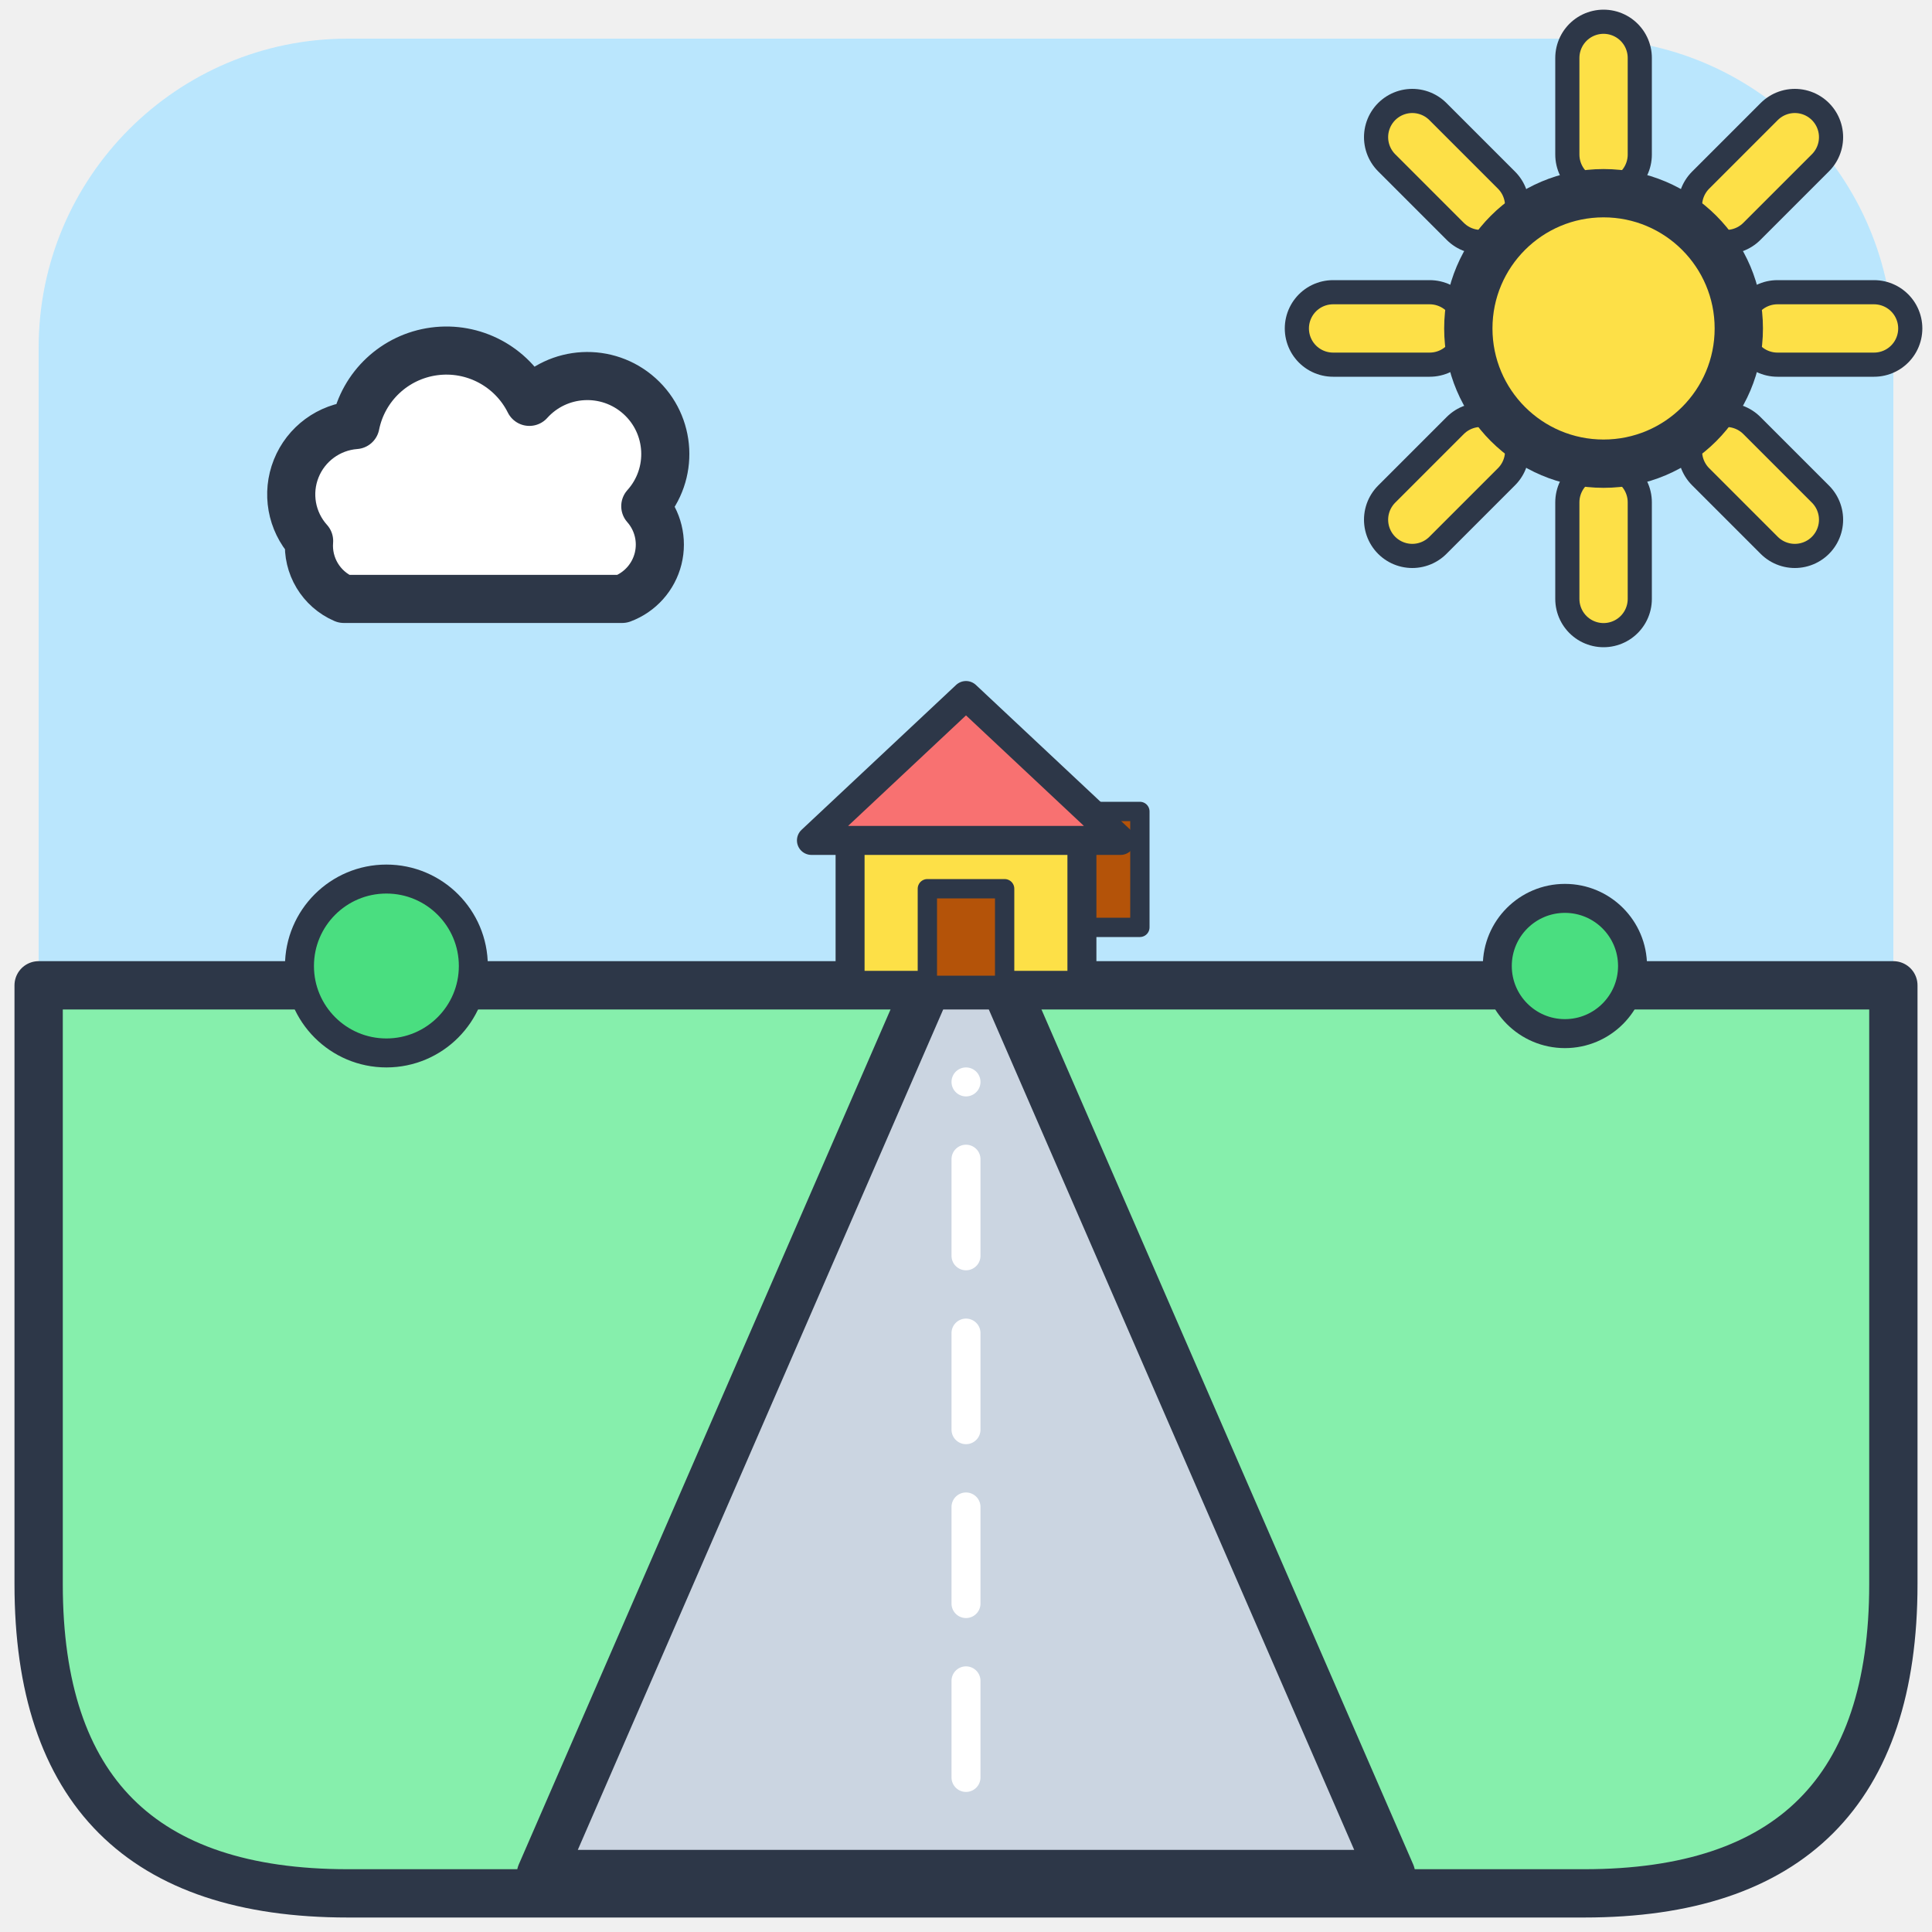
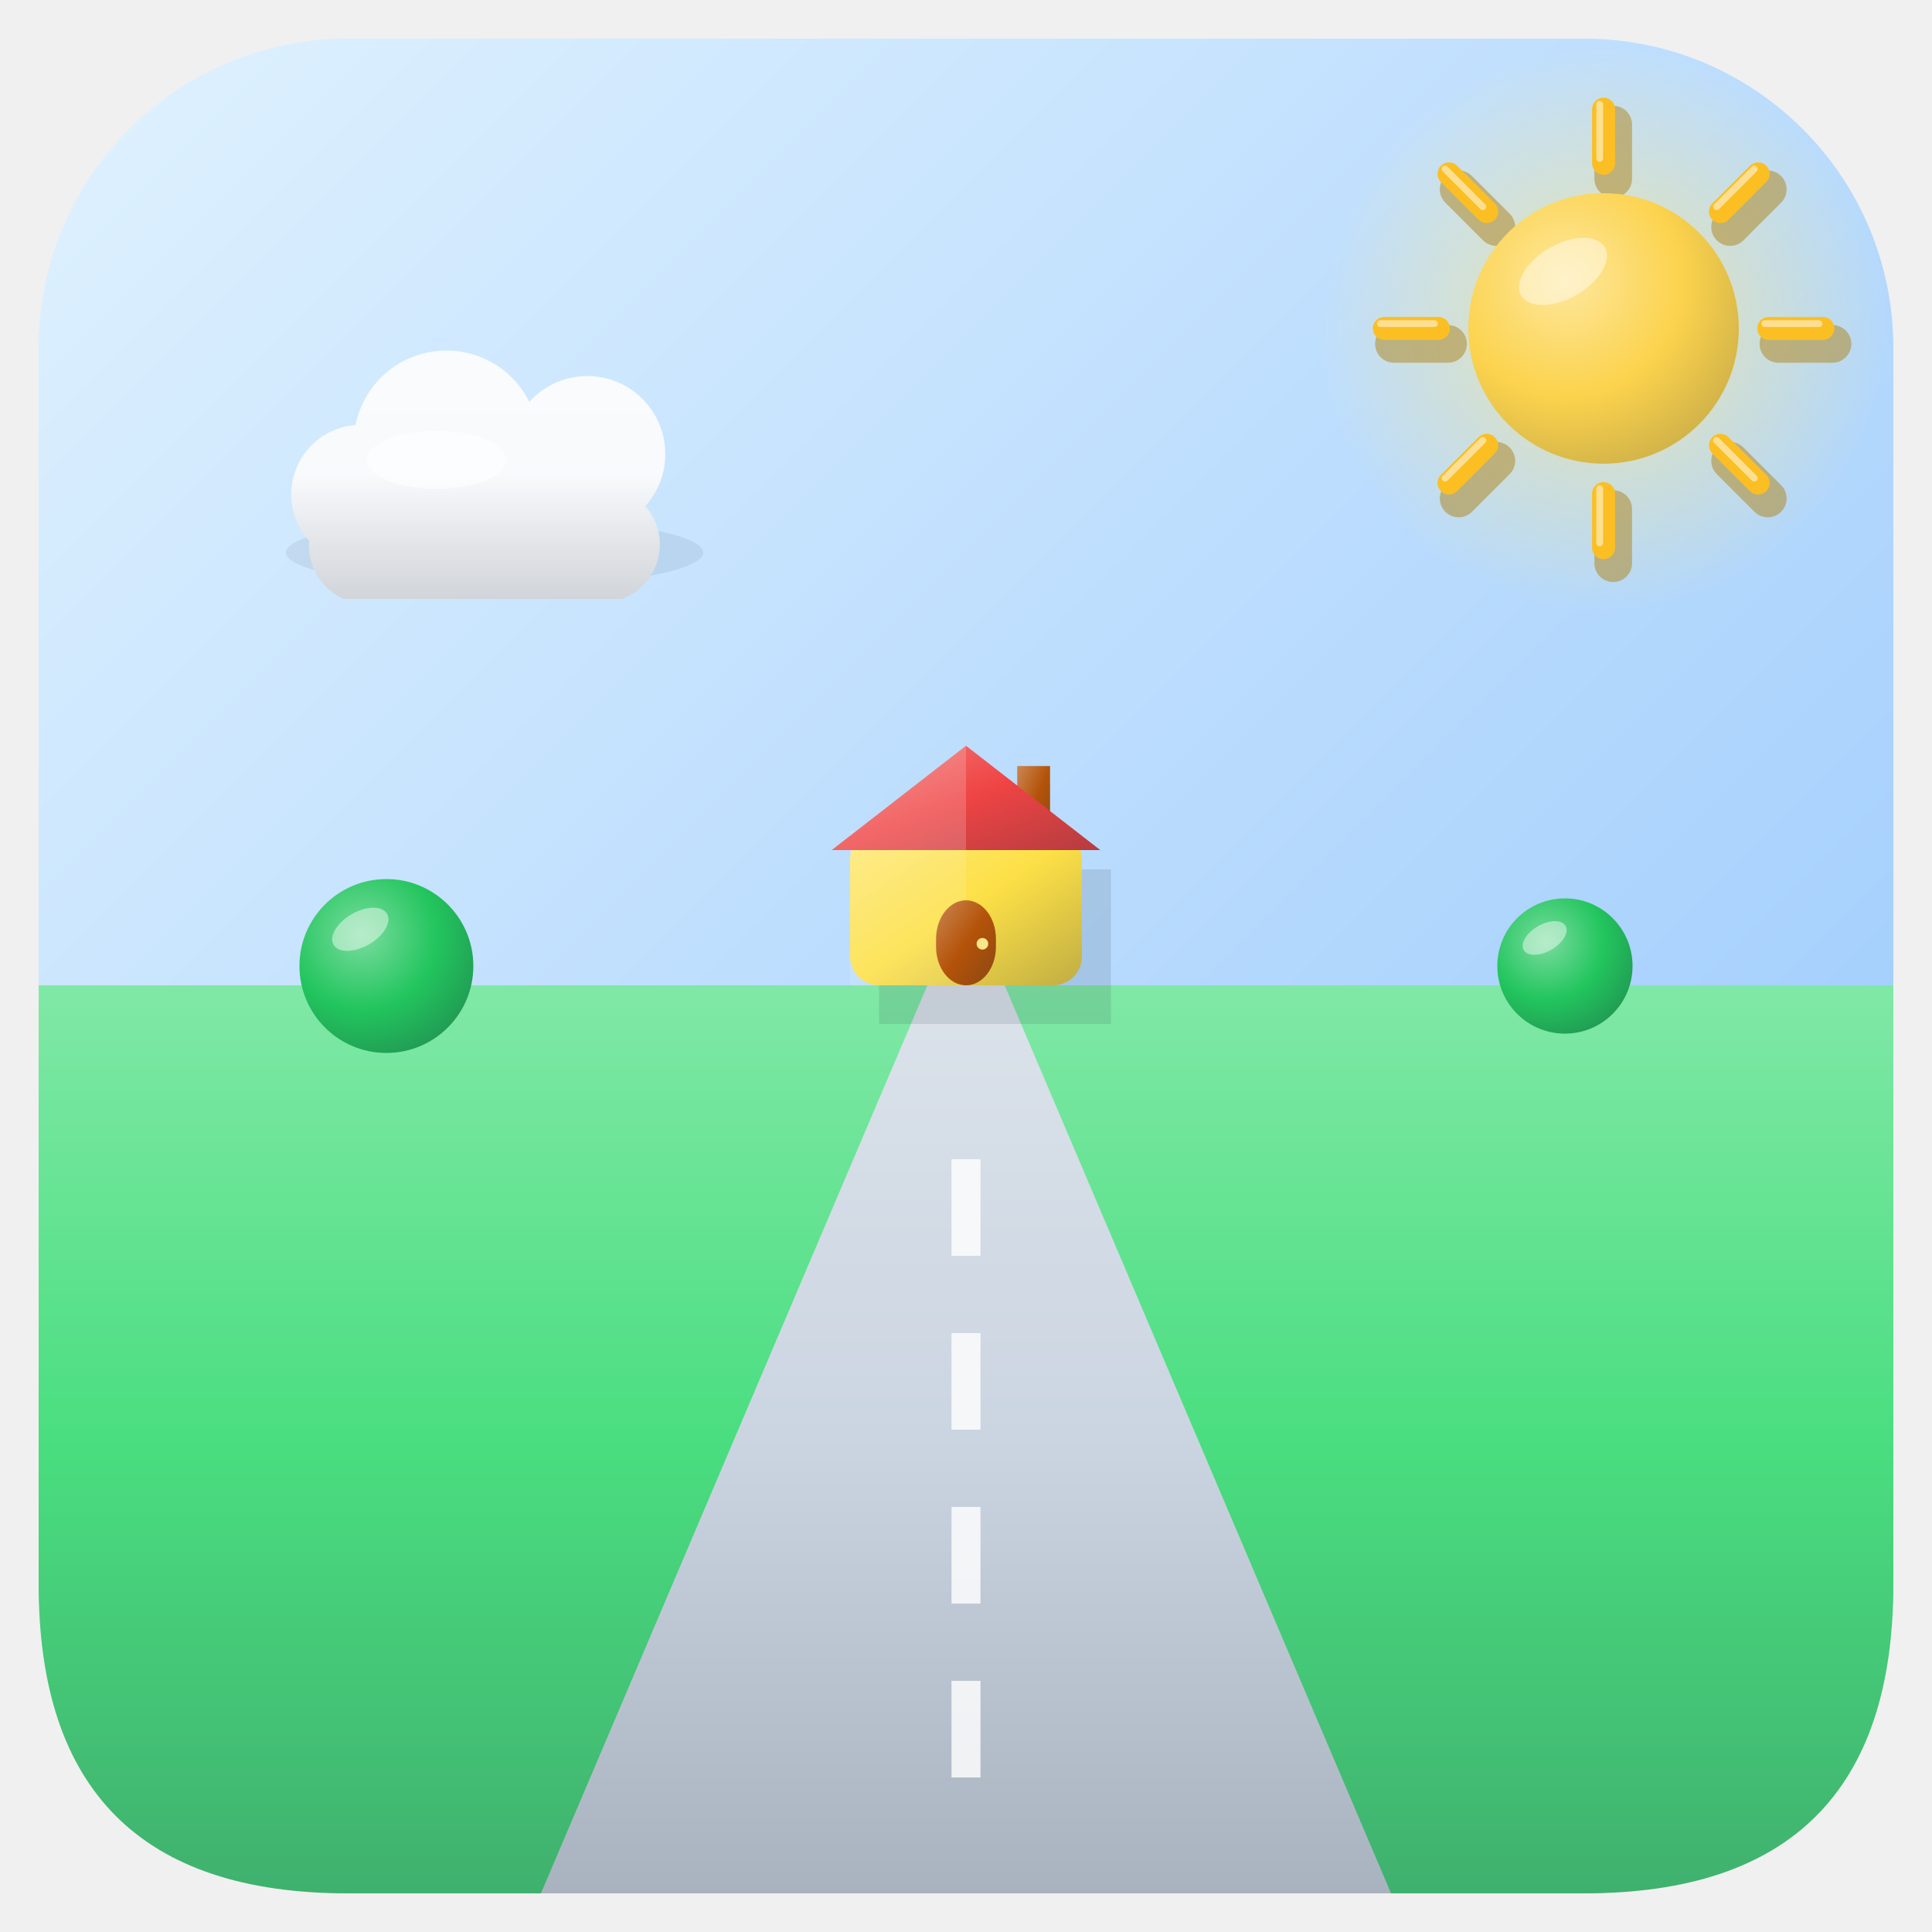
<svg xmlns="http://www.w3.org/2000/svg" viewBox="0 0 200 200" role="img" aria-label="רחוק">
-   <rect x="4" y="4" width="192" height="192" rx="32" fill="#BAE6FD" />
-   <g stroke="#2D3748" stroke-width="5" stroke-linejoin="round" stroke-linecap="round">
-     <path d="M4 102 H196 V164 Q196 196 164 196 H36 Q4 196 4 164Z" fill="#86EFAC" />
-     <path d="M184 34 L194 34" fill="none" stroke-width="10" />
-     <path d="M184 34 L194 34" fill="none" stroke="#FDE047" stroke-width="5" />
-     <path d="M178.7 46.7 L185.8 53.8" fill="none" stroke-width="10" />
-     <path d="M178.7 46.7 L185.8 53.8" fill="none" stroke="#FDE047" stroke-width="5" />
-     <path d="M166 52 L166 62" fill="none" stroke-width="10" />
-     <path d="M166 52 L166 62" fill="none" stroke="#FDE047" stroke-width="5" />
-     <path d="M153.3 46.7 L146.2 53.8" fill="none" stroke-width="10" />
-     <path d="M153.3 46.7 L146.2 53.8" fill="none" stroke="#FDE047" stroke-width="5" />
-     <path d="M148 34 L138 34" fill="none" stroke-width="10" />
-     <path d="M148 34 L138 34" fill="none" stroke="#FDE047" stroke-width="5" />
-     <path d="M153.3 21.3 L146.2 14.2" fill="none" stroke-width="10" />
-     <path d="M153.3 21.3 L146.2 14.2" fill="none" stroke="#FDE047" stroke-width="5" />
-     <path d="M166 16 L166 6" fill="none" stroke-width="10" />
-     <path d="M166 16 L166 6" fill="none" stroke="#FDE047" stroke-width="5" />
-     <path d="M178.7 21.3 L185.8 14.2" fill="none" stroke-width="10" />
-     <path d="M178.7 21.3 L185.8 14.2" fill="none" stroke="#FDE047" stroke-width="5" />
-     <circle cx="166" cy="34" r="14" fill="#FDE047" />
-     <path transform="translate(50 50) scale(0.6)" d="M-30 10 A12 12 0 0 1 -22 -10 A16 16 0 0 1 8 -14 A13 13 0 0 1 28 4 A10 10 0 0 1 24 20 L-24 20 A10 10 0 0 1 -30 10Z" fill="#fff" stroke-width="8.3" />
-     <polygon points="56,194 144,194 104,102 96,102" fill="#CBD5E1" />
-     <path d="M100 184 L100 112" fill="none" stroke="#fff" stroke-width="3" stroke-dasharray="10 8" />
-     <rect x="108" y="84" width="10" height="12" fill="#B45309" stroke-width="2" />
-     <rect x="88" y="86" width="24" height="16" fill="#FDE047" stroke-width="3" />
-     <polygon points="84,87 100,72 116,87" fill="#F87171" stroke-width="3" />
-     <rect x="96" y="92" width="8" height="10" fill="#B45309" stroke-width="2" />
-     <circle cx="40" cy="100" r="9" fill="#4ADE80" stroke-width="3" />
-     <circle cx="162" cy="100" r="7" fill="#4ADE80" stroke-width="3" />
+   <defs>
+     <linearGradient id="near-far-opposite-g0" x1="0" y1="0" x2="1" y2="1">
+       <stop offset="0" stop-color="#E0F2FE" />
+       <stop offset="1" stop-color="#93C5FD" />
+     </linearGradient>
+     <radialGradient id="near-far-opposite-g1">
+       <stop offset="0" stop-color="#FDE68A" stop-opacity="0.9" />
+       <stop offset="0.5" stop-color="#FDE68A" stop-opacity="0.35" />
+       <stop offset="1" stop-color="#FDE68A" stop-opacity="0" />
+     </radialGradient>
+     <radialGradient id="near-far-opposite-g2" cx="0.36" cy="0.32" r="0.78">
+       <stop offset="0" stop-color="#fde79d" />
+       <stop offset=".55" stop-color="#FCD34D" />
+       <stop offset="1" stop-color="#cbae48" />
+     </radialGradient>
+     <linearGradient id="near-far-opposite-g3" x1="0" y1="0" x2="0" y2="1">
+       <stop offset="0" stop-color="#f9fbfd" />
+       <stop offset=".5" stop-color="#F8FAFC" />
+       <stop offset="1" stop-color="#d1d4d9" />
+     </linearGradient>
+     <linearGradient id="near-far-opposite-g4" x1="0" y1="0" x2="0" y2="1">
+       <stop offset="0" stop-color="#80e8a6" />
+       <stop offset=".5" stop-color="#4ADE80" />
+       <stop offset="1" stop-color="#3fb16e" />
+     </linearGradient>
+     <linearGradient id="near-far-opposite-g5" x1="0" y1="0" x2="0" y2="1">
+       <stop offset="0" stop-color="#dbe2ea" />
+       <stop offset=".5" stop-color="#CBD5E1" />
+       <stop offset="1" stop-color="#a9b3bf" />
+     </linearGradient>
+     <linearGradient id="near-far-opposite-g6" x1="0" y1="0" x2="1" y2="1">
+       <stop offset="0" stop-color="#cb8753" />
+       <stop offset=".5" stop-color="#B45309" />
+       <stop offset="1" stop-color="#8a4716" />
+     </linearGradient>
+     <linearGradient id="near-far-opposite-g7" x1="0" y1="0" x2="1" y2="1">
+       <stop offset="0" stop-color="#fee97e" />
+       <stop offset=".5" stop-color="#FDE047" />
+       <stop offset="1" stop-color="#bfad43" />
+     </linearGradient>
+     <linearGradient id="near-far-opposite-g8" x1="0" y1="0" x2="1" y2="1">
+       <stop offset="0" stop-color="#f47c7c" />
+       <stop offset=".5" stop-color="#EF4444" />
+       <stop offset="1" stop-color="#b53c40" />
+     </linearGradient>
+     <radialGradient id="near-far-opposite-g9" cx="0.36" cy="0.32" r="0.78">
+       <stop offset="0" stop-color="#7adc9e" />
+       <stop offset=".55" stop-color="#22C55E" />
+       <stop offset="1" stop-color="#219652" />
+     </radialGradient>
+   </defs>
+   <rect x="4" y="4" width="192" height="192" rx="32" fill="url(#near-far-opposite-g0)" />
+   <circle cx="166" cy="34" r="29.4" fill="url(#near-far-opposite-g1)" />
+   <path d="M183.1 34 L188.7 34" fill="none" stroke="#ae8b2b" stroke-width="3.9" stroke-linecap="round" stroke-linejoin="round" opacity=".55" transform="translate(1 1.6)" />
+   <path d="M183.1 34 L188.7 34" fill="none" stroke="#FBBF24" stroke-width="2.38" stroke-linecap="round" stroke-linejoin="round" />
+   <path d="M183.1 34 L188.7 34" fill="none" stroke="#fff" stroke-width="0.7" stroke-linecap="round" stroke-linejoin="round" opacity="0.5" transform="translate(-0.4 -0.5)" />
+   <path d="M178.1 46.1 L182 50" fill="none" stroke="#ae8b2b" stroke-width="3.9" stroke-linecap="round" stroke-linejoin="round" opacity=".55" transform="translate(1 1.6)" />
+   <path d="M178.1 46.1 L182 50" fill="none" stroke="#FBBF24" stroke-width="2.38" stroke-linecap="round" stroke-linejoin="round" />
+   <path d="M178.1 46.1 L182 50" fill="none" stroke="#fff" stroke-width="0.7" stroke-linecap="round" stroke-linejoin="round" opacity="0.5" transform="translate(-0.4 -0.5)" />
+   <path d="M166 51.1 L166 56.7" fill="none" stroke="#ae8b2b" stroke-width="3.9" stroke-linecap="round" stroke-linejoin="round" opacity=".55" transform="translate(1 1.6)" />
+   <path d="M166 51.1 L166 56.7" fill="none" stroke="#FBBF24" stroke-width="2.38" stroke-linecap="round" stroke-linejoin="round" />
+   <path d="M166 51.1 L166 56.7" fill="none" stroke="#fff" stroke-width="0.7" stroke-linecap="round" stroke-linejoin="round" opacity="0.5" transform="translate(-0.4 -0.5)" />
+   <path d="M153.9 46.1 L150 50" fill="none" stroke="#ae8b2b" stroke-width="3.9" stroke-linecap="round" stroke-linejoin="round" opacity=".55" transform="translate(1 1.6)" />
+   <path d="M153.9 46.1 L150 50" fill="none" stroke="#FBBF24" stroke-width="2.38" stroke-linecap="round" stroke-linejoin="round" />
+   <path d="M153.9 46.1 L150 50" fill="none" stroke="#fff" stroke-width="0.7" stroke-linecap="round" stroke-linejoin="round" opacity="0.5" transform="translate(-0.4 -0.5)" />
+   <path d="M148.9 34 L143.3 34" fill="none" stroke="#ae8b2b" stroke-width="3.9" stroke-linecap="round" stroke-linejoin="round" opacity=".55" transform="translate(1 1.6)" />
+   <path d="M148.9 34 L143.3 34" fill="none" stroke="#FBBF24" stroke-width="2.38" stroke-linecap="round" stroke-linejoin="round" />
+   <path d="M148.9 34 L143.3 34" fill="none" stroke="#fff" stroke-width="0.7" stroke-linecap="round" stroke-linejoin="round" opacity="0.5" transform="translate(-0.4 -0.5)" />
+   <path d="M153.9 21.9 L150 18" fill="none" stroke="#ae8b2b" stroke-width="3.9" stroke-linecap="round" stroke-linejoin="round" opacity=".55" transform="translate(1 1.6)" />
+   <path d="M153.9 21.9 L150 18" fill="none" stroke="#FBBF24" stroke-width="2.38" stroke-linecap="round" stroke-linejoin="round" />
+   <path d="M153.9 21.9 L150 18" fill="none" stroke="#fff" stroke-width="0.7" stroke-linecap="round" stroke-linejoin="round" opacity="0.5" transform="translate(-0.4 -0.5)" />
+   <path d="M166 16.9 L166 11.3" fill="none" stroke="#ae8b2b" stroke-width="3.9" stroke-linecap="round" stroke-linejoin="round" opacity=".55" transform="translate(1 1.6)" />
+   <path d="M166 16.9 L166 11.3" fill="none" stroke="#FBBF24" stroke-width="2.38" stroke-linecap="round" stroke-linejoin="round" />
+   <path d="M166 16.9 L166 11.3" fill="none" stroke="#fff" stroke-width="0.7" stroke-linecap="round" stroke-linejoin="round" opacity="0.5" transform="translate(-0.4 -0.5)" />
+   <path d="M178.1 21.9 L182 18" fill="none" stroke="#ae8b2b" stroke-width="3.9" stroke-linecap="round" stroke-linejoin="round" opacity=".55" transform="translate(1 1.6)" />
+   <path d="M178.1 21.9 L182 18" fill="none" stroke="#FBBF24" stroke-width="2.38" stroke-linecap="round" stroke-linejoin="round" />
+   <path d="M178.1 21.9 L182 18" fill="none" stroke="#fff" stroke-width="0.7" stroke-linecap="round" stroke-linejoin="round" opacity="0.5" transform="translate(-0.4 -0.5)" />
+   <circle cx="166" cy="34" r="14" fill="url(#near-far-opposite-g2)" />
+   <ellipse cx="161.8" cy="28.1" rx="5" ry="2.8" fill="#fff" opacity="0.45" transform="rotate(-30 161.8 28.1)" />
+   <g transform="translate(50 50) scale(0.6)">
+     <ellipse cx="2" cy="12" rx="36" ry="6" fill="#1E293B" opacity=".08" />
+     <path d="M-30 10 A12 12 0 0 1 -22 -10 A16 16 0 0 1 8 -14 A13 13 0 0 1 28 4 A10 10 0 0 1 24 20 L-24 20 A10 10 0 0 1 -30 10Z" fill="url(#near-far-opposite-g3)" />
+     <ellipse cx="-8" cy="-4" rx="12" ry="5" fill="#fff" opacity=".6" />
  </g>
+   <path d="M4 102 H196 V164 Q196 196 164 196 H36 Q4 196 4 164Z" fill="url(#near-far-opposite-g4)" />
+   <polygon points="56,196 144,196 104,102 96,102" fill="url(#near-far-opposite-g5)" />
+   <path d="M100 184 L100 112" stroke="#fff" stroke-width="3" stroke-dasharray="10 8" opacity=".8" />
+   <rect x="91" y="90" width="24" height="16" fill="#1E293B" opacity=".12" />
+   <rect x="105.3" y="79.3" width="3.4" height="8" fill="url(#near-far-opposite-g6)" />
+   <rect x="88" y="86" width="24" height="16" rx="3" fill="url(#near-far-opposite-g7)" />
+   <rect x="88" y="86" width="12" height="16" fill="#fff" opacity=".12" />
+   <polygon points="86.1,88 100,77.2 113.9,88" fill="url(#near-far-opposite-g8)" />
+   <polygon points="86.1,88 100,77.2 100,88" fill="#fff" opacity=".18" />
+   <rect x="96.9" y="93.2" width="6.2" height="8.8" rx="4" fill="url(#near-far-opposite-g6)" />
+   <circle cx="101.7" cy="97.7" r="0.6" fill="#FDE68A" />
+   <circle cx="40" cy="100" r="9" fill="url(#near-far-opposite-g9)" />
+   <ellipse cx="37.3" cy="96.2" rx="3.2" ry="1.8" fill="#fff" opacity="0.45" transform="rotate(-30 37.3 96.2)" />
+   <circle cx="162" cy="100" r="7" fill="url(#near-far-opposite-g9)" />
+   <ellipse cx="159.9" cy="97.1" rx="2.5" ry="1.4" fill="#fff" opacity="0.45" transform="rotate(-30 159.9 97.1)" />
</svg>
